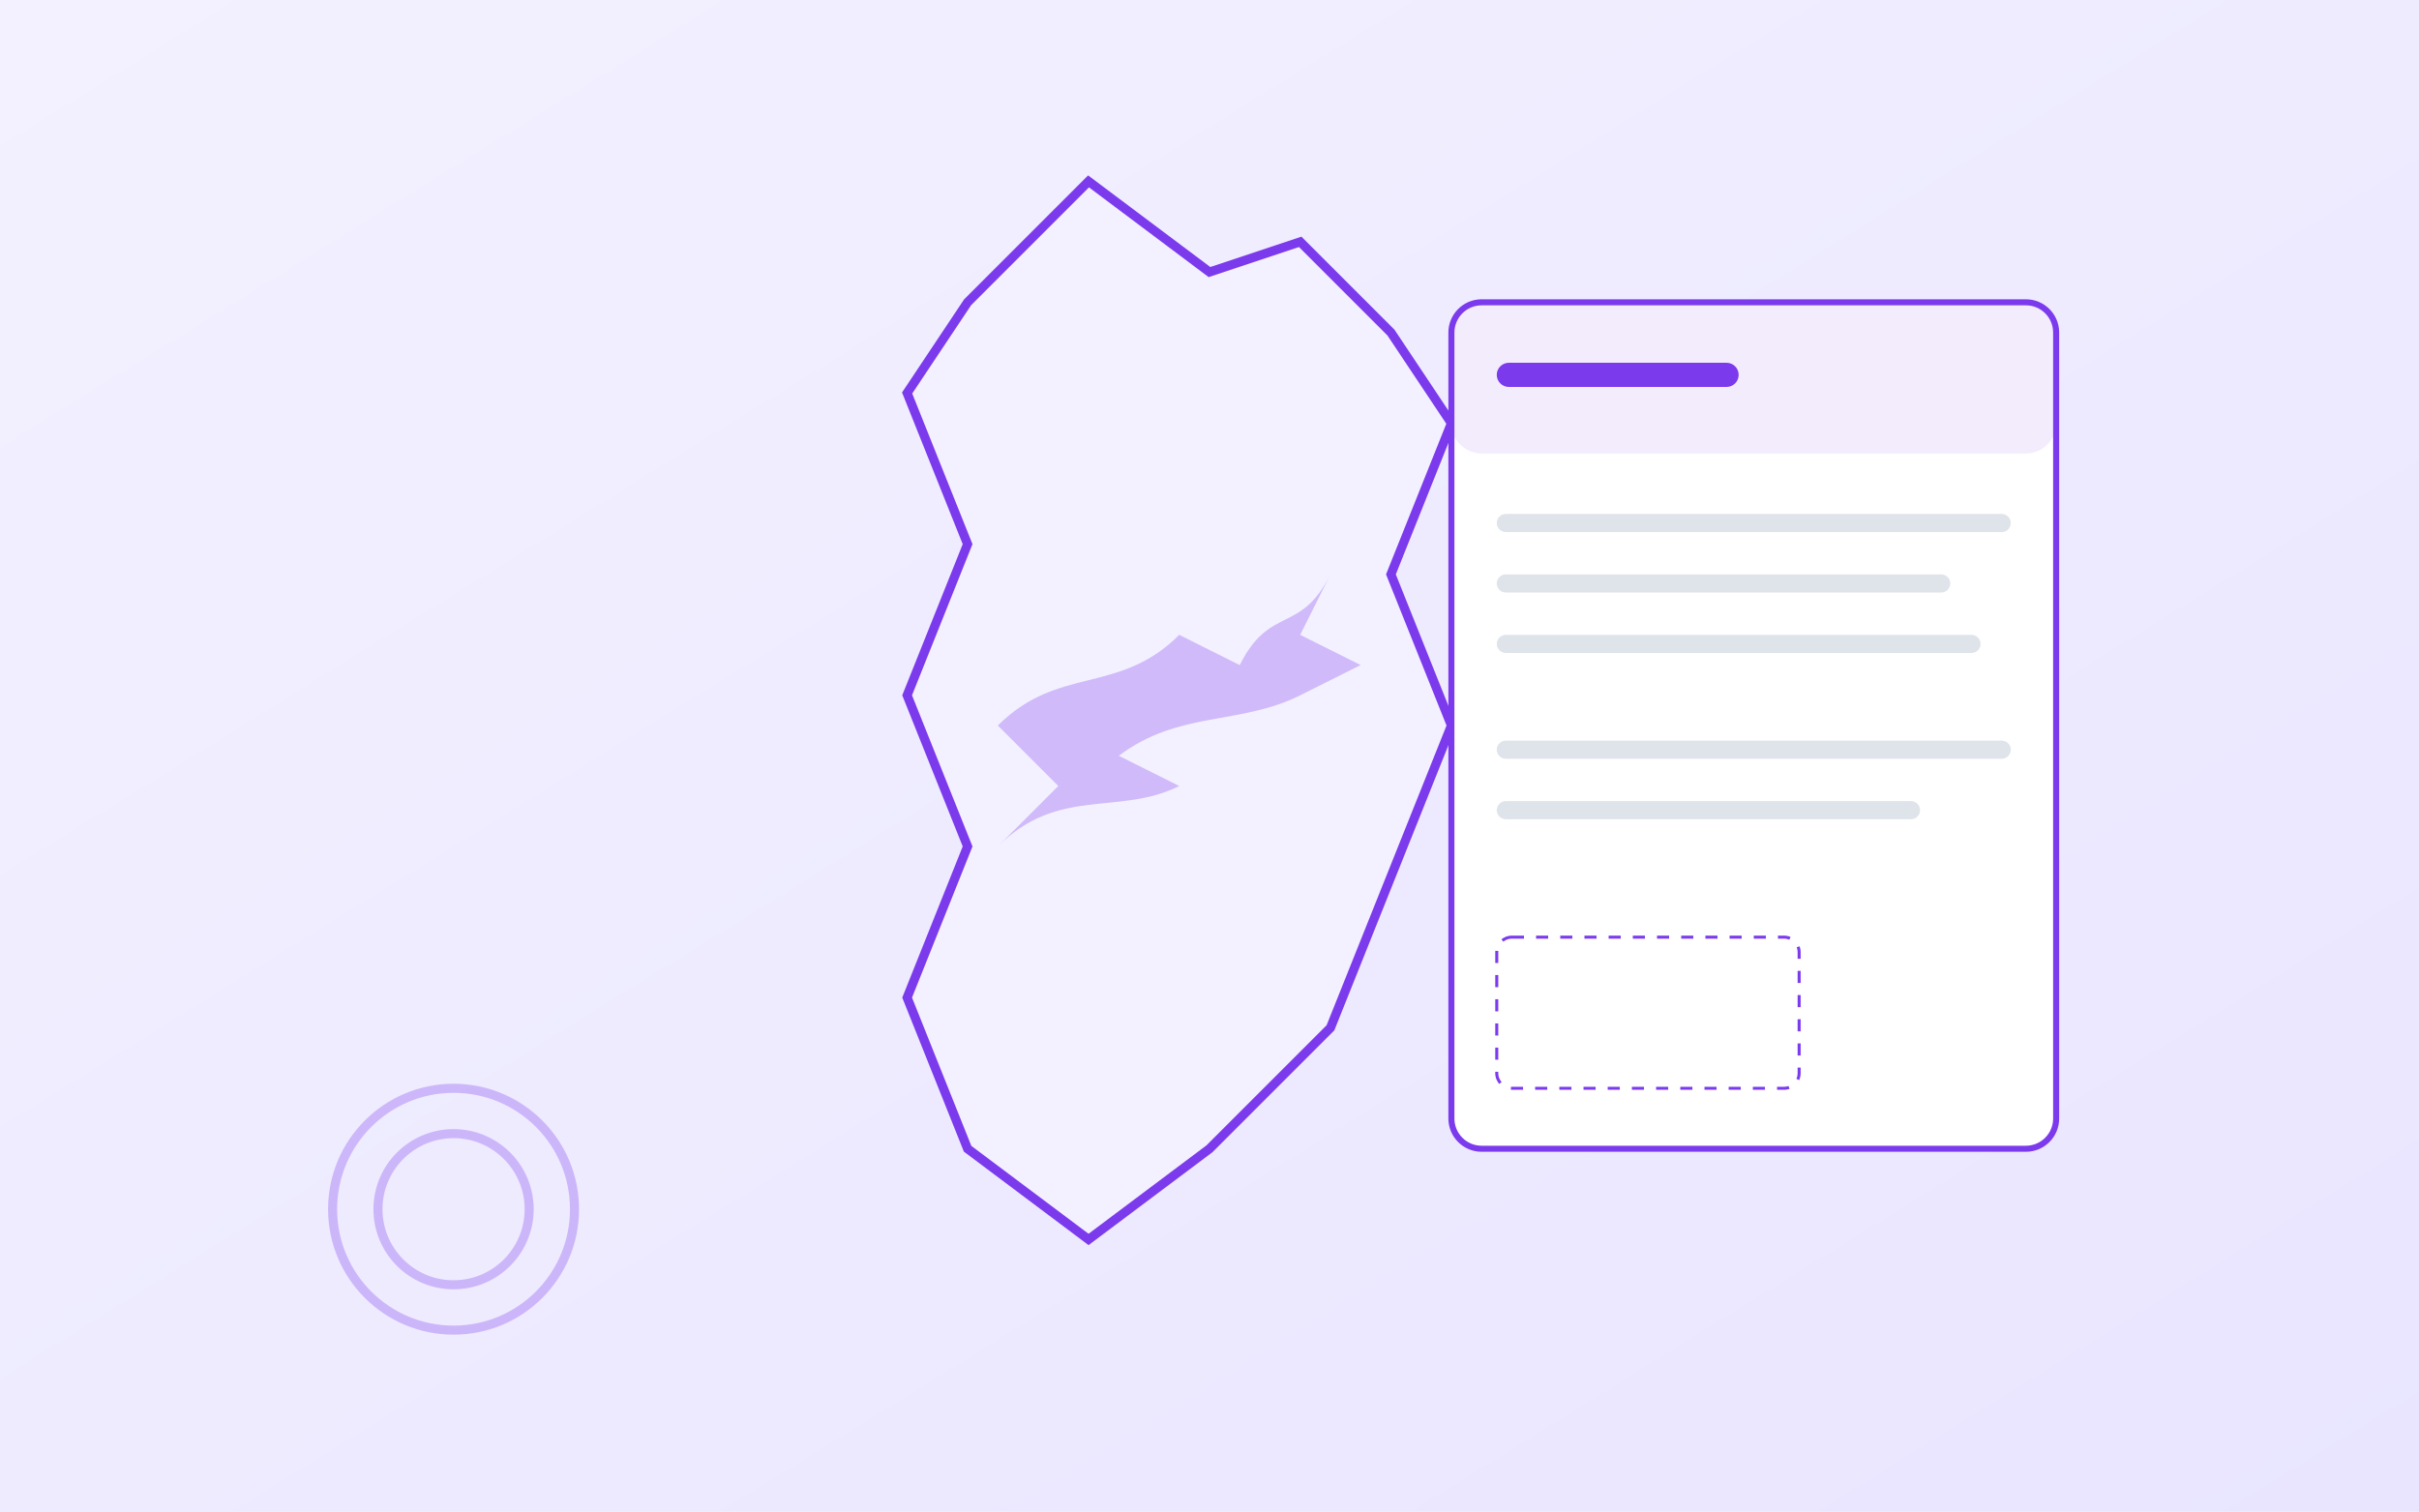
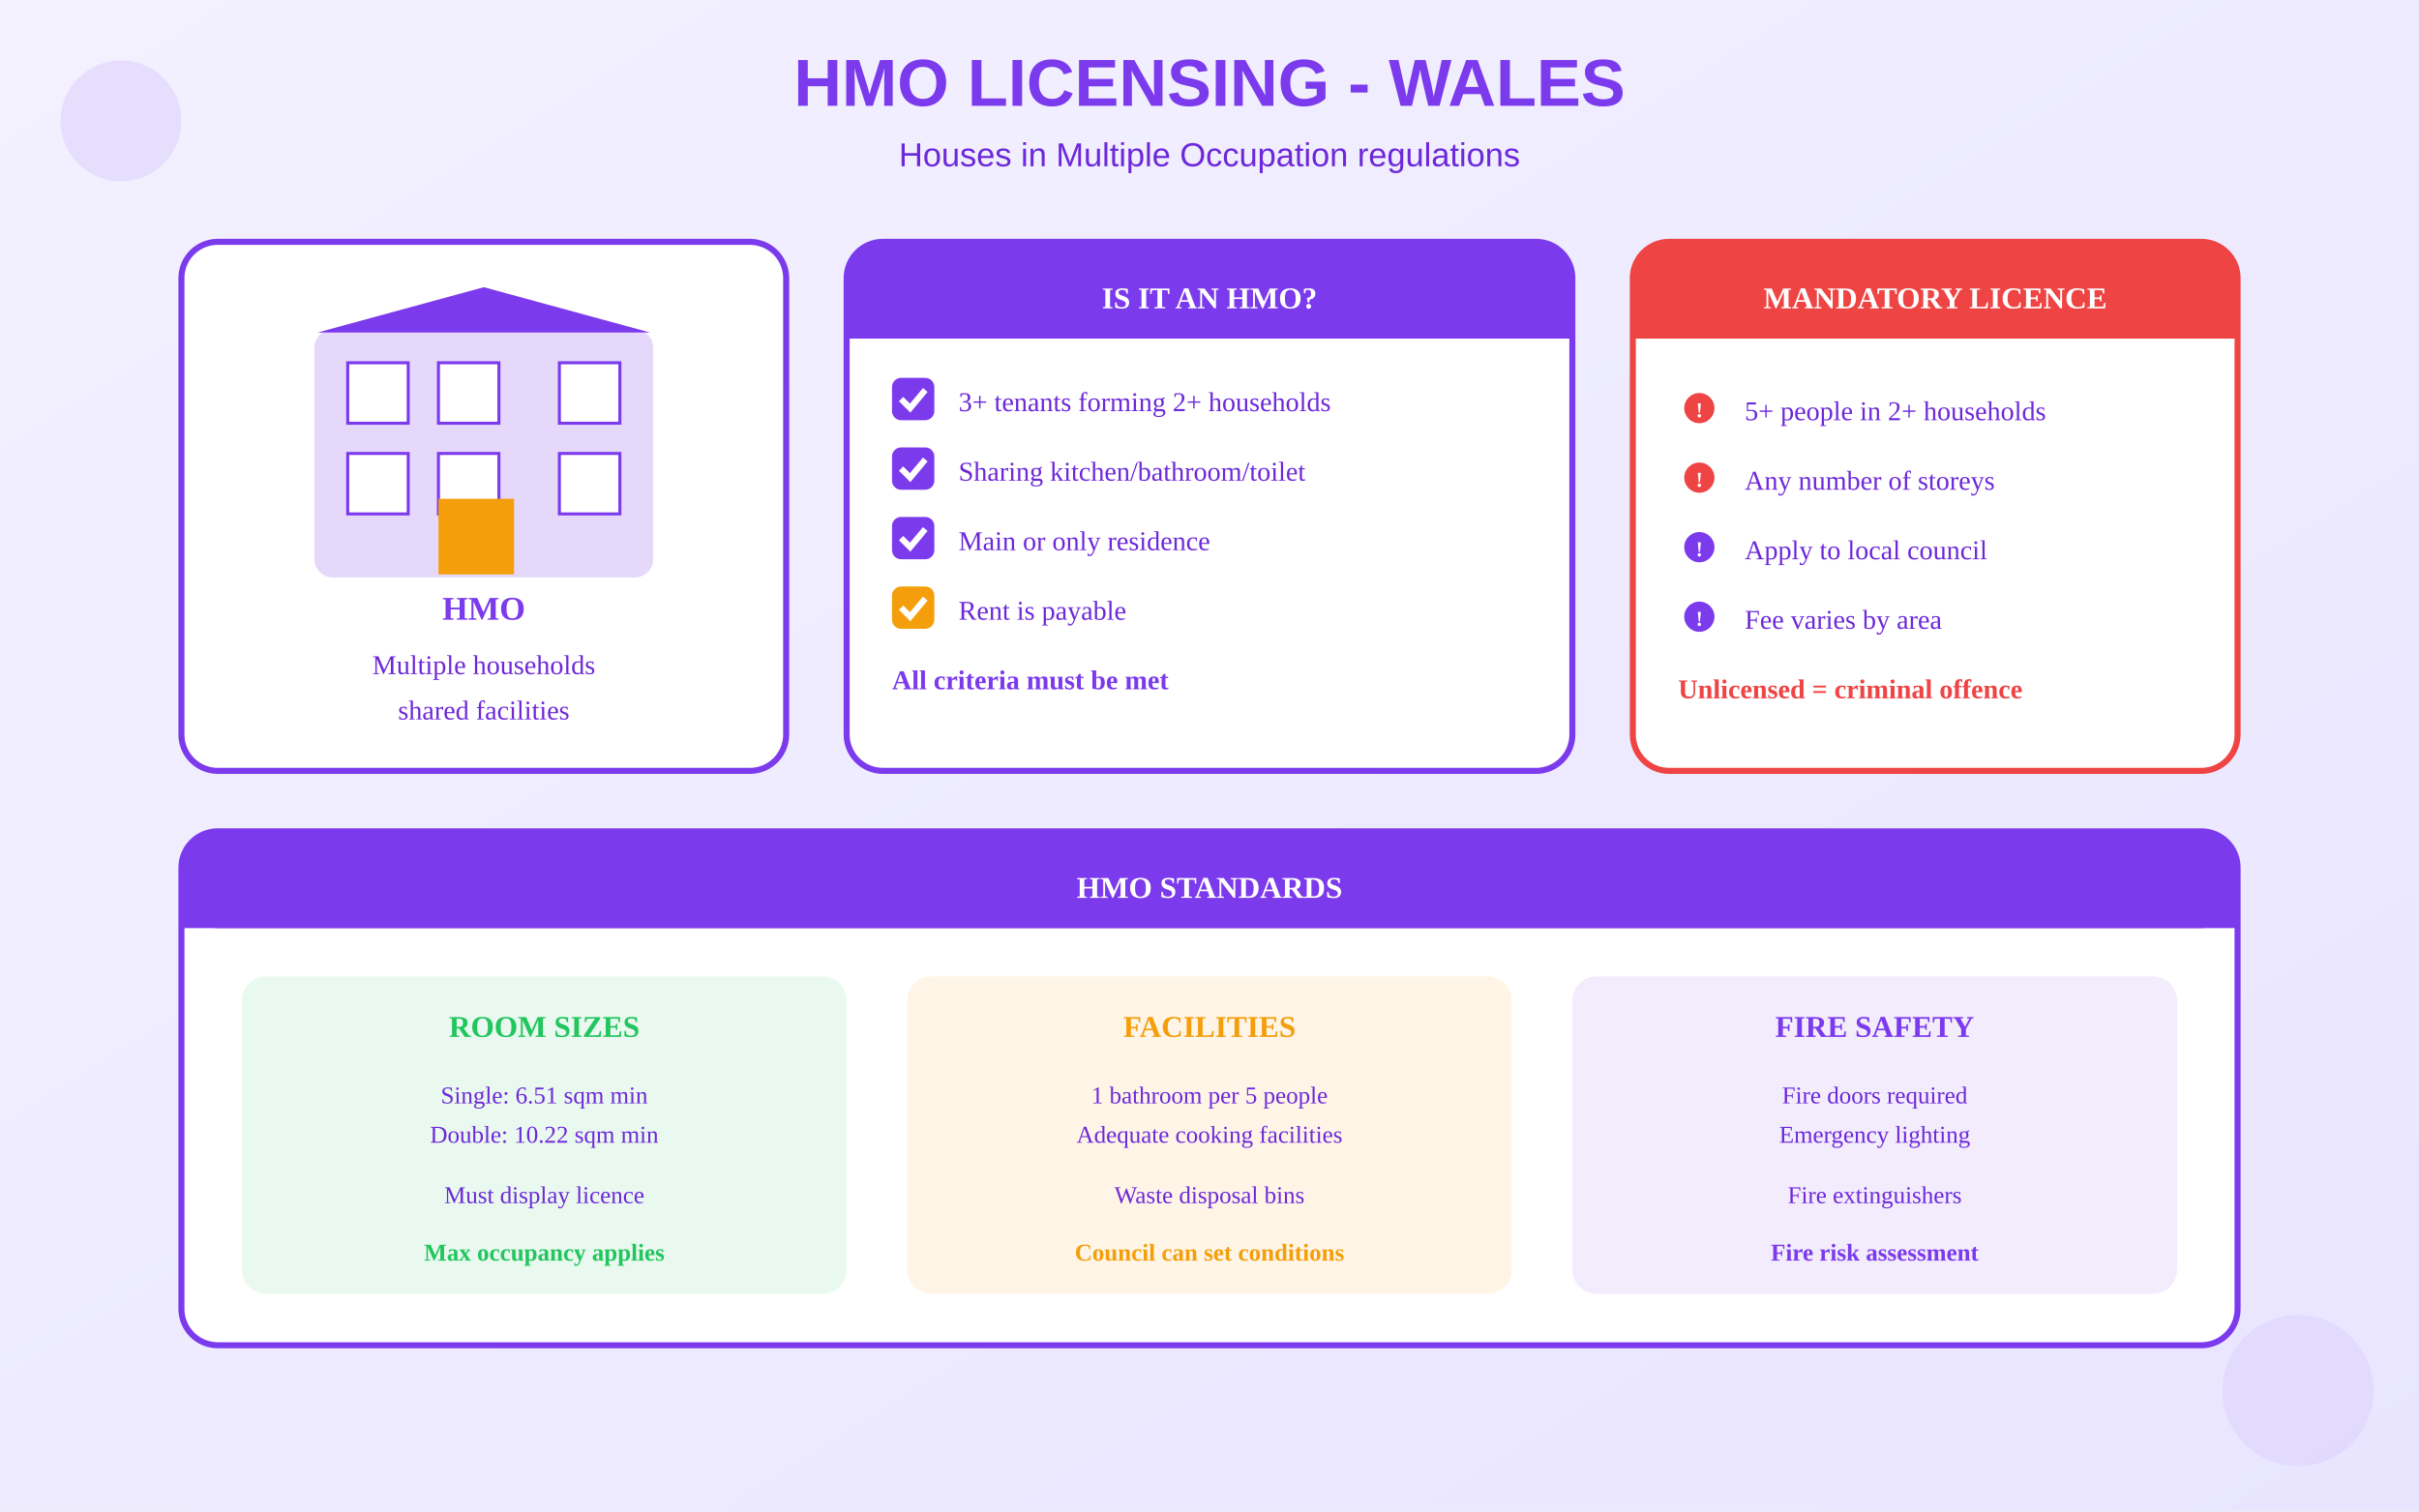
<svg xmlns="http://www.w3.org/2000/svg" viewBox="0 0 800 500">
  <defs>
    <linearGradient id="bgGrad" x1="0%" y1="0%" x2="100%" y2="100%">
      <stop offset="0%" style="stop-color:#F3F1FF" />
      <stop offset="100%" style="stop-color:#E9E5FF" />
    </linearGradient>
  </defs>
  <rect width="800" height="500" fill="url(#bgGrad)" />
-   <g transform="translate(280, 60)">
-     <path d="M80 0 L120 30 L150 20 L180 50 L200 80 L180 130 L200 180 L180 230 L160 280              L120 320 L80 350 L40 320 L20 270 L40 220 L20 170 L40 120 L20 70 L40 40 Z" fill="#F3F1FF" stroke="#7C3AED" stroke-width="3" />
-     <g transform="translate(50, 100)">
-       <path d="M0 80 C20 60 40 70 60 50 L80 60 C90 40 100 50 110 30 L100 50 L120 60 L100 70                C80 80 60 75 40 90 L60 100 C40 110 20 100 0 120 L20 100 C10 90 5 85 0 80 Z" fill="#7C3AED" opacity="0.3" />
+   <text x="400" y="35" text-anchor="middle" fill="#7C3AED" font-size="22" font-weight="bold" font-family="Arial">HMO LICENSING - WALES</text>
+   <text x="400" y="55" text-anchor="middle" fill="#6D28D9" font-size="11" font-family="Arial">Houses in Multiple Occupation regulations</text>
+   <g transform="translate(60, 80)">
+     <rect x="0" y="0" width="200" height="175" rx="12" fill="white" stroke="#7C3AED" stroke-width="2" />
+     <g transform="translate(25, 10)">
+       <rect x="20" y="20" width="110" height="80" rx="5" fill="#7C3AED" opacity="0.2" stroke="#7C3AED" stroke-width="2" />
+       <polygon points="75,5 130,20 20,20" fill="#7C3AED" />
+       <rect x="30" y="30" width="20" height="20" fill="white" stroke="#7C3AED" />
+       <rect x="60" y="30" width="20" height="20" fill="white" stroke="#7C3AED" />
+       <rect x="100" y="30" width="20" height="20" fill="white" stroke="#7C3AED" />
+       <rect x="30" y="60" width="20" height="20" fill="white" stroke="#7C3AED" />
+       <rect x="60" y="60" width="20" height="20" fill="white" stroke="#7C3AED" />
+       <rect x="100" y="60" width="20" height="20" fill="white" stroke="#7C3AED" />
+       <rect x="60" y="75" width="25" height="25" fill="#F59E0B" />
+     </g>
+     <text x="100" y="125" text-anchor="middle" fill="#7C3AED" font-size="11" font-weight="bold">HMO</text>
+     <text x="100" y="143" text-anchor="middle" fill="#6D28D9" font-size="9">Multiple households</text>
+     <text x="100" y="158" text-anchor="middle" fill="#6D28D9" font-size="9">shared facilities</text>
+   </g>
+   <g transform="translate(280, 80)">
+     <rect x="0" y="0" width="240" height="175" rx="12" fill="white" stroke="#7C3AED" stroke-width="2" />
+     <rect x="0" y="0" width="240" height="32" rx="12" fill="#7C3AED" />
+     <rect x="0" y="20" width="240" height="12" fill="#7C3AED" />
+     <text x="120" y="22" text-anchor="middle" fill="white" font-size="10" font-weight="bold">IS IT AN HMO?</text>
+     <g transform="translate(15, 45)">
+       <rect x="0" y="0" width="14" height="14" rx="3" fill="#7C3AED" />
+       <path d="M3 7 L6 10 L11 4" stroke="white" stroke-width="2" fill="none" />
+       <text x="22" y="11" fill="#6D28D9" font-size="9">3+ tenants forming 2+ households</text>
+     </g>
+     <g transform="translate(15, 68)">
+       <rect x="0" y="0" width="14" height="14" rx="3" fill="#7C3AED" />
+       <path d="M3 7 L6 10 L11 4" stroke="white" stroke-width="2" fill="none" />
+       <text x="22" y="11" fill="#6D28D9" font-size="9">Sharing kitchen/bathroom/toilet</text>
+     </g>
+     <g transform="translate(15, 91)">
+       <rect x="0" y="0" width="14" height="14" rx="3" fill="#7C3AED" />
+       <path d="M3 7 L6 10 L11 4" stroke="white" stroke-width="2" fill="none" />
+       <text x="22" y="11" fill="#6D28D9" font-size="9">Main or only residence</text>
+     </g>
+     <g transform="translate(15, 114)">
+       <rect x="0" y="0" width="14" height="14" rx="3" fill="#F59E0B" />
+       <path d="M3 7 L6 10 L11 4" stroke="white" stroke-width="2" fill="none" />
+       <text x="22" y="11" fill="#6D28D9" font-size="9">Rent is payable</text>
+     </g>
+     <g transform="translate(15, 137)">
+       <text x="0" y="11" fill="#7C3AED" font-size="9" font-weight="bold">All criteria must be met</text>
    </g>
  </g>
-   <g transform="translate(480, 100)">
-     <rect x="0" y="0" width="200" height="280" rx="10" fill="white" stroke="#7C3AED" stroke-width="2" />
-     <rect x="0" y="0" width="200" height="50" rx="10" fill="#7C3AED" opacity="0.1" />
-     <rect x="15" y="20" width="80" height="8" rx="4" fill="#7C3AED" />
-     <rect x="15" y="70" width="170" height="6" rx="3" fill="#94A3B8" opacity="0.3" />
-     <rect x="15" y="90" width="150" height="6" rx="3" fill="#94A3B8" opacity="0.3" />
-     <rect x="15" y="110" width="160" height="6" rx="3" fill="#94A3B8" opacity="0.3" />
-     <rect x="15" y="145" width="170" height="6" rx="3" fill="#94A3B8" opacity="0.3" />
-     <rect x="15" y="165" width="140" height="6" rx="3" fill="#94A3B8" opacity="0.3" />
-     <rect x="15" y="210" width="100" height="50" rx="5" stroke="#7C3AED" stroke-width="1" stroke-dasharray="4" fill="none" />
+   <g transform="translate(540, 80)">
+     <rect x="0" y="0" width="200" height="175" rx="12" fill="white" stroke="#EF4444" stroke-width="2" />
+     <rect x="0" y="0" width="200" height="32" rx="12" fill="#EF4444" />
+     <rect x="0" y="20" width="200" height="12" fill="#EF4444" />
+     <text x="100" y="22" text-anchor="middle" fill="white" font-size="10" font-weight="bold">MANDATORY LICENCE</text>
+     <g transform="translate(15, 48)">
+       <circle cx="7" cy="7" r="5" fill="#EF4444" />
+       <text x="7" y="10" text-anchor="middle" fill="white" font-size="7" font-weight="bold">!</text>
+       <text x="22" y="11" fill="#6D28D9" font-size="9">5+ people in 2+ households</text>
+     </g>
+     <g transform="translate(15, 71)">
+       <circle cx="7" cy="7" r="5" fill="#EF4444" />
+       <text x="7" y="10" text-anchor="middle" fill="white" font-size="7" font-weight="bold">!</text>
+       <text x="22" y="11" fill="#6D28D9" font-size="9">Any number of storeys</text>
+     </g>
+     <g transform="translate(15, 94)">
+       <circle cx="7" cy="7" r="5" fill="#7C3AED" />
+       <text x="7" y="10" text-anchor="middle" fill="white" font-size="7" font-weight="bold">!</text>
+       <text x="22" y="11" fill="#6D28D9" font-size="9">Apply to local council</text>
+     </g>
+     <g transform="translate(15, 117)">
+       <circle cx="7" cy="7" r="5" fill="#7C3AED" />
+       <text x="7" y="10" text-anchor="middle" fill="white" font-size="7" font-weight="bold">!</text>
+       <text x="22" y="11" fill="#6D28D9" font-size="9">Fee varies by area</text>
+     </g>
+     <g transform="translate(15, 140)">
+       <text x="0" y="11" fill="#EF4444" font-size="9" font-weight="bold">Unlicensed = criminal offence</text>
+     </g>
  </g>
-   <circle cx="150" cy="400" r="40" fill="none" stroke="#7C3AED" stroke-width="3" opacity="0.3" />
-   <circle cx="150" cy="400" r="25" fill="none" stroke="#7C3AED" stroke-width="3" opacity="0.3" />
+   <g transform="translate(60, 275)">
+     <rect x="0" y="0" width="680" height="170" rx="12" fill="white" stroke="#7C3AED" stroke-width="2" />
+     <rect x="0" y="0" width="680" height="32" rx="12" fill="#7C3AED" />
+     <rect x="0" y="20" width="680" height="12" fill="#7C3AED" />
+     <text x="340" y="22" text-anchor="middle" fill="white" font-size="10" font-weight="bold">HMO STANDARDS</text>
+     <g transform="translate(20, 48)">
+       <rect x="0" y="0" width="200" height="105" rx="8" fill="#22C55E" opacity="0.1" />
+       <text x="100" y="20" text-anchor="middle" fill="#22C55E" font-size="10" font-weight="bold">ROOM SIZES</text>
+       <text x="100" y="42" text-anchor="middle" fill="#6D28D9" font-size="8">Single: 6.51 sqm min</text>
+       <text x="100" y="55" text-anchor="middle" fill="#6D28D9" font-size="8">Double: 10.22 sqm min</text>
+       <text x="100" y="75" text-anchor="middle" fill="#6D28D9" font-size="8">Must display licence</text>
+       <text x="100" y="94" text-anchor="middle" fill="#22C55E" font-size="8" font-weight="bold">Max occupancy applies</text>
+     </g>
+     <g transform="translate(240, 48)">
+       <rect x="0" y="0" width="200" height="105" rx="8" fill="#F59E0B" opacity="0.1" />
+       <text x="100" y="20" text-anchor="middle" fill="#F59E0B" font-size="10" font-weight="bold">FACILITIES</text>
+       <text x="100" y="42" text-anchor="middle" fill="#6D28D9" font-size="8">1 bathroom per 5 people</text>
+       <text x="100" y="55" text-anchor="middle" fill="#6D28D9" font-size="8">Adequate cooking facilities</text>
+       <text x="100" y="75" text-anchor="middle" fill="#6D28D9" font-size="8">Waste disposal bins</text>
+       <text x="100" y="94" text-anchor="middle" fill="#F59E0B" font-size="8" font-weight="bold">Council can set conditions</text>
+     </g>
+     <g transform="translate(460, 48)">
+       <rect x="0" y="0" width="200" height="105" rx="8" fill="#7C3AED" opacity="0.1" />
+       <text x="100" y="20" text-anchor="middle" fill="#7C3AED" font-size="10" font-weight="bold">FIRE SAFETY</text>
+       <text x="100" y="42" text-anchor="middle" fill="#6D28D9" font-size="8">Fire doors required</text>
+       <text x="100" y="55" text-anchor="middle" fill="#6D28D9" font-size="8">Emergency lighting</text>
+       <text x="100" y="75" text-anchor="middle" fill="#6D28D9" font-size="8">Fire extinguishers</text>
+       <text x="100" y="94" text-anchor="middle" fill="#7C3AED" font-size="8" font-weight="bold">Fire risk assessment</text>
+     </g>
+   </g>
+   <circle cx="40" cy="40" r="20" fill="#7C3AED" opacity="0.1" />
+   <circle cx="760" cy="460" r="25" fill="#A78BFA" opacity="0.12" />
</svg>
